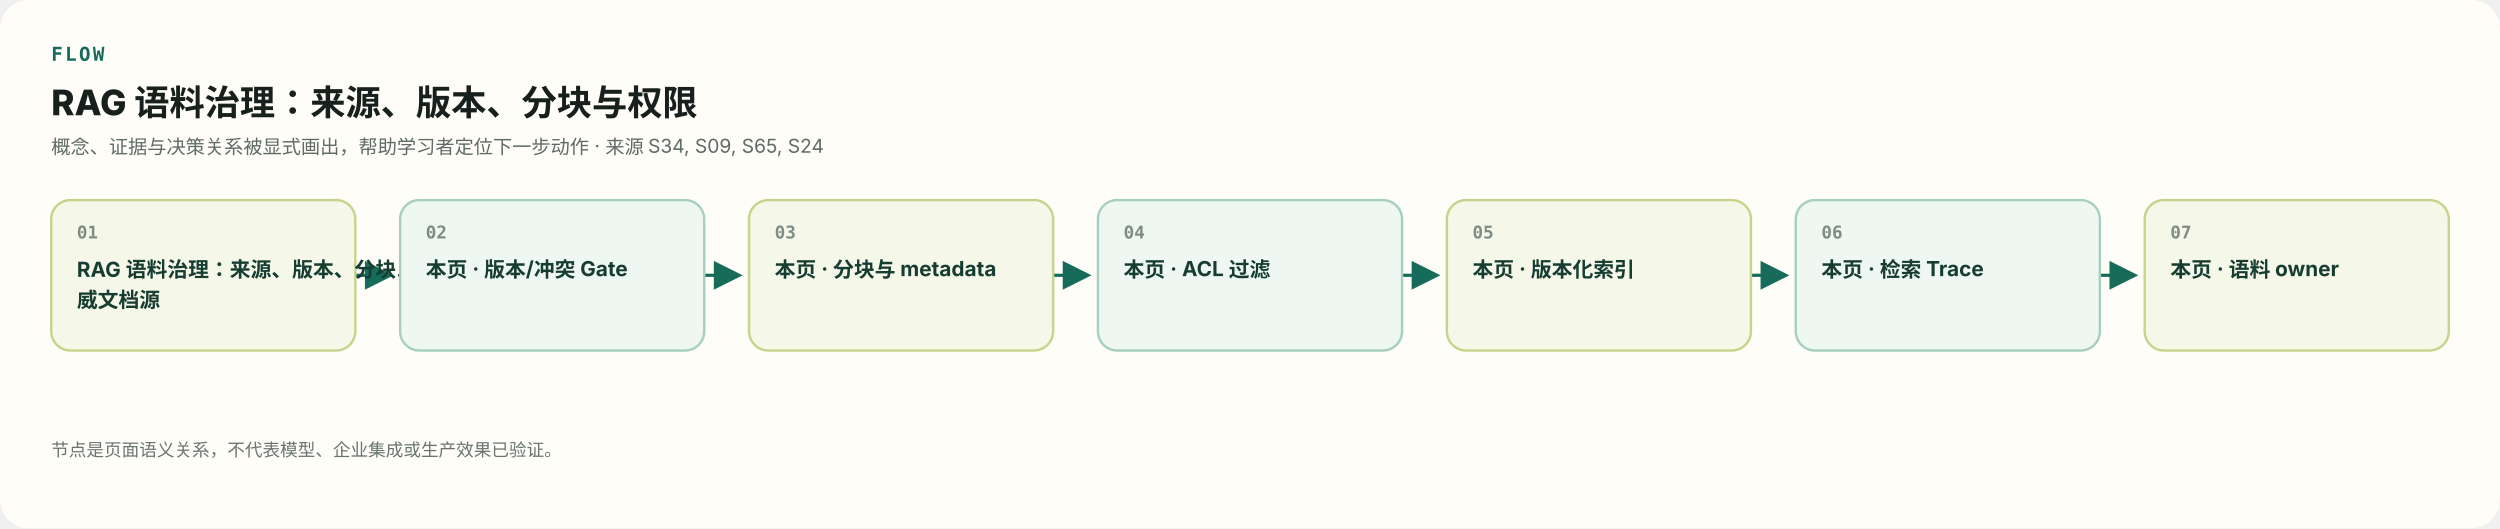
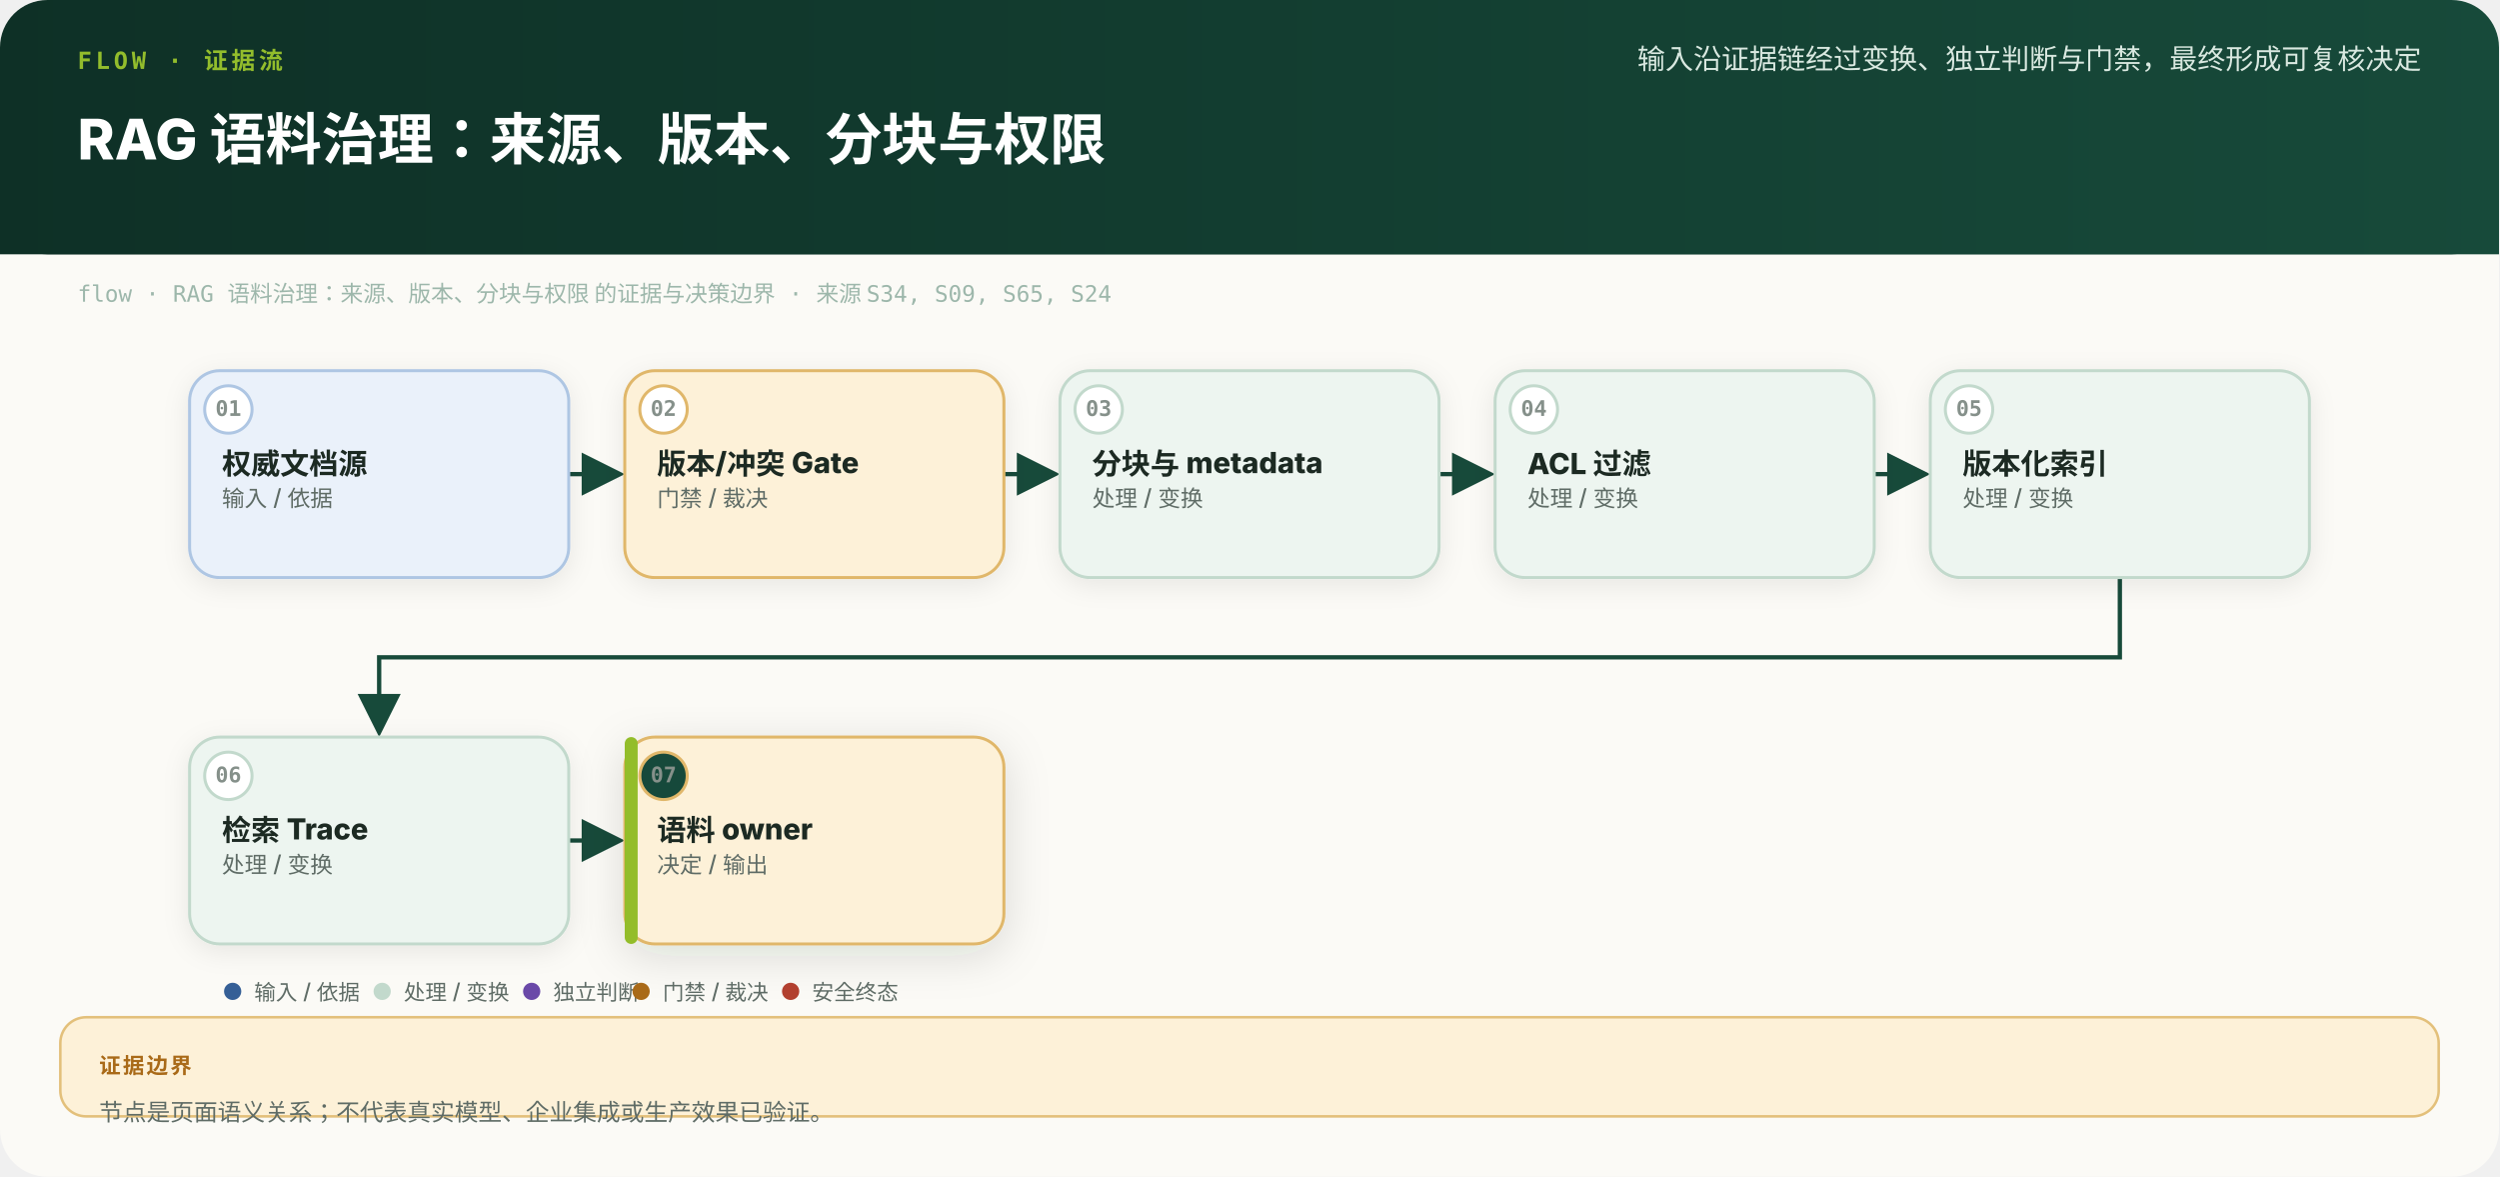
- <svg xmlns="http://www.w3.org/2000/svg" role="img" aria-labelledby="title desc" viewBox="0 0 1562 330" width="1562" height="330">
+ <svg xmlns="http://www.w3.org/2000/svg" role="img" aria-labelledby="title desc" viewBox="0 0 1160 546" width="1160" height="546">
+   <linearGradient id="ds-header-grad" x1="0" y1="0" x2="1" y2="0">
+     <stop offset="0" stop-color="#0e3026" />
+     <stop offset="1" stop-color="#174a3a" />
+   </linearGradient>
  <defs>
-     <marker id="arrow" markerWidth="9" markerHeight="9" refX="7" refY="4.5" orient="auto">
-       <path d="M0,0 L9,4.5 L0,9 z" fill="#176b5b" />
+     <filter id="ds-soft" x="-20%" y="-20%" width="140%" height="150%">
+       <feDropShadow dx="0" dy="3" stdDeviation="6" flood-color="#0e3026" flood-opacity="0.08" />
+     </filter>
+     <filter id="ds-strong" x="-20%" y="-20%" width="140%" height="150%">
+       <feDropShadow dx="0" dy="5" stdDeviation="10" flood-color="#0e3026" flood-opacity="0.13" />
+     </filter>
+     <marker id="ds-arw-forest" markerWidth="10" markerHeight="10" refX="8" refY="5" orient="auto">
+       <path d="M0 0 L10 5 L0 10 z" fill="#174a3a" />
+     </marker>
+     <marker id="ds-arw-amber" markerWidth="10" markerHeight="10" refX="8" refY="5" orient="auto">
+       <path d="M0 0 L10 5 L0 10 z" fill="#a96a18" />
+     </marker>
+     <marker id="ds-arw-red" markerWidth="10" markerHeight="10" refX="8" refY="5" orient="auto">
+       <path d="M0 0 L10 5 L0 10 z" fill="#b2402f" />
+     </marker>
+     <marker id="ds-arw-soft" markerWidth="10" markerHeight="10" refX="8" refY="5" orient="auto">
+       <path d="M0 0 L10 5 L0 10 z" fill="#85908a" />
    </marker>
  </defs>
  <style>
-     .canvas{fill:#fffdf8}.eyebrow{font:700 12px ui-monospace,monospace;letter-spacing:.12em;fill:#176b5b}.title{font:800 22px -apple-system,BlinkMacSystemFont,"PingFang SC",sans-serif;fill:#17201d}.subtitle{font:400 12px -apple-system,BlinkMacSystemFont,"PingFang SC",sans-serif;fill:#5f6b65}.node rect{fill:#eef7f2;stroke:#a7cfc0;stroke-width:1.5}.node:nth-of-type(odd) rect{fill:#f5f7e8;stroke:#c6d38b}.node-index{font:700 11px ui-monospace,monospace;fill:#7d8c84}.node-label{font:700 13px -apple-system,BlinkMacSystemFont,"PingFang SC",sans-serif;fill:#173d32}.arrow{stroke:#176b5b;stroke-width:2;fill:none}.source{font:400 11px ui-monospace,monospace;fill:#68756e}
-   </style>
-   <rect class="canvas" width="100%" height="100%" rx="18" />
-   <text x="32" y="38" class="eyebrow">FLOW</text>
-   <text x="32" y="72" class="title">RAG 语料治理：来源、版本、分块与权限</text>
-   <text x="32" y="96" class="subtitle">概念、证据与决策关系被显式画出，帮助学习者定位下一步动作 · 来源 S34, S09, S65, S24</text>
-   <path d="M 222 172 L 242 172" class="arrow" marker-end="url(#arrow)" />
-   <path d="M 440 172 L 460 172" class="arrow" marker-end="url(#arrow)" />
-   <path d="M 658 172 L 678 172" class="arrow" marker-end="url(#arrow)" />
-   <path d="M 876 172 L 896 172" class="arrow" marker-end="url(#arrow)" />
-   <path d="M 1094 172 L 1114 172" class="arrow" marker-end="url(#arrow)" />
-   <path d="M 1312 172 L 1332 172" class="arrow" marker-end="url(#arrow)" />
-   <g class="node">
-     <rect x="32" y="125" width="190" height="94" rx="12" />
-     <text x="48" y="149" class="node-index">01</text>
-     <text x="48" y="173" class="node-label">RAG 语料治理：来源、版本、分块… · 权</text>
-     <text x="48" y="192" class="node-label">威文档源</text>
+     .ds-bg{fill:#fbfaf6}
+     .ds-header{fill:url(#ds-header-grad)}
+     .ds-eyebrow{font:700 11px ui-monospace,SFMono-Regular,Menlo,Consolas,monospace;letter-spacing:.16em;fill:#93bd2c}
+     .ds-title{font:800 26px -apple-system,BlinkMacSystemFont,"Segoe UI","PingFang SC","Hiragino Sans GB","Microsoft YaHei",sans-serif;fill:#ffffff}
+     .ds-subtitle{font:500 13px -apple-system,BlinkMacSystemFont,"Segoe UI","PingFang SC","Hiragino Sans GB","Microsoft YaHei",sans-serif;fill:#d9e8e0}
+     .ds-source{font:500 10.5px ui-monospace,SFMono-Regular,Menlo,Consolas,monospace;fill:#9db7ab}
+     .ds-section{font:800 11px ui-monospace,SFMono-Regular,Menlo,Consolas,monospace;letter-spacing:.12em;fill:#174a3a}
+     .ds-foot{font:500 11px -apple-system,BlinkMacSystemFont,"Segoe UI","PingFang SC","Hiragino Sans GB","Microsoft YaHei",sans-serif;fill:#5f6c66}
+     .ds-footbadge{font:800 10px ui-monospace,SFMono-Regular,Menlo,Consolas,monospace;letter-spacing:.1em;fill:#a96a18}
+     .ds-node rect{stroke-width:1.4}
+     .ds-node-title{font:800 13.5px -apple-system,BlinkMacSystemFont,"Segoe UI","PingFang SC","Hiragino Sans GB","Microsoft YaHei",sans-serif;fill:#1c2924}
+     .ds-node-detail{font:500 10.5px -apple-system,BlinkMacSystemFont,"Segoe UI","PingFang SC","Hiragino Sans GB","Microsoft YaHei",sans-serif;fill:#5f6c66}
+     .ds-node-index{font:800 10px ui-monospace,SFMono-Regular,Menlo,Consolas,monospace;fill:#85908a}
+     .ds-edge{fill:none;stroke:#174a3a;stroke-width:2}
+     .ds-edge-label{font:600 9.5px -apple-system,BlinkMacSystemFont,"Segoe UI","PingFang SC","Hiragino Sans GB","Microsoft YaHei",sans-serif;fill:#5f6c66;paint-order:stroke;stroke:#fbfaf6;stroke-width:4px}
+     .ds-legend{font:500 10px -apple-system,BlinkMacSystemFont,"Segoe UI","PingFang SC","Hiragino Sans GB","Microsoft YaHei",sans-serif;fill:#5f6c66}
+ </style>
+   <rect class="ds-bg" width="1160" height="546" rx="22" />
+   <rect class="ds-header" x="0" y="0" width="1160" height="118" rx="22" />
+   <rect class="ds-header" x="0" y="96" width="1160" height="22" />
+   <text class="ds-eyebrow" x="36" y="32">FLOW · 证据流</text>
+   <text class="ds-subtitle" x="1124" y="32" text-anchor="end">输入沿证据链经过变换、独立判断与门禁，最终形成可复核决定</text>
+   <text class="ds-title" x="36" y="74">RAG 语料治理：来源、版本、分块与权限</text>
+   <text class="ds-source" x="36" y="140">flow · RAG 语料治理：来源、版本、分块与权限 的证据与决策边界 · 来源 S34, S09, S65, S24</text>
+   <path d="M 264 220 L 286 220" fill="none" stroke="#174a3a" stroke-width="2" marker-end="url(#ds-arw-forest)" />
+   <path d="M 466 220 L 488 220" fill="none" stroke="#174a3a" stroke-width="2" marker-end="url(#ds-arw-forest)" />
+   <path d="M 668 220 L 690 220" fill="none" stroke="#174a3a" stroke-width="2" marker-end="url(#ds-arw-forest)" />
+   <path d="M 870 220 L 892 220" fill="none" stroke="#174a3a" stroke-width="2" marker-end="url(#ds-arw-forest)" />
+   <path d="M 984 268 V 305 H 176 V 338" fill="none" stroke="#174a3a" stroke-width="2" marker-end="url(#ds-arw-forest)" />
+   <path d="M 264 390 L 286 390" fill="none" stroke="#174a3a" stroke-width="2" marker-end="url(#ds-arw-forest)" />
+   <g class="ds-node" filter="url(#ds-soft)">
+     <rect x="88" y="172" width="176" height="96" rx="14" fill="#eaf1fa" stroke="#aec6e3" />
+     <circle cx="106" cy="190" r="11" fill="#ffffff" stroke="#aec6e3" stroke-width="1.4" />
+     <text class="ds-node-index" x="106" y="193" text-anchor="middle">01</text>
+     <text class="ds-node-title" x="103" y="220">权威文档源</text>
+     <text class="ds-node-detail" x="103" y="235">输入 / 依据</text>
  </g>
-   <g class="node">
-     <rect x="250" y="125" width="190" height="94" rx="12" />
-     <text x="266" y="149" class="node-index">02</text>
-     <text x="266" y="173" class="node-label">本页 · 版本/冲突 Gate</text>
+   <g class="ds-node" filter="url(#ds-soft)">
+     <rect x="290" y="172" width="176" height="96" rx="14" fill="#fdf1d8" stroke="#e0b76a" />
+     <circle cx="308" cy="190" r="11" fill="#ffffff" stroke="#e0b76a" stroke-width="1.4" />
+     <text class="ds-node-index" x="308" y="193" text-anchor="middle">02</text>
+     <text class="ds-node-title" x="305" y="220">版本/冲突 Gate</text>
+     <text class="ds-node-detail" x="305" y="235">门禁 / 裁决</text>
  </g>
-   <g class="node">
-     <rect x="468" y="125" width="190" height="94" rx="12" />
-     <text x="484" y="149" class="node-index">03</text>
-     <text x="484" y="173" class="node-label">本页 · 分块与 metadata</text>
+   <g class="ds-node" filter="url(#ds-soft)">
+     <rect x="492" y="172" width="176" height="96" rx="14" fill="#edf5f0" stroke="#c2d9cc" />
+     <circle cx="510" cy="190" r="11" fill="#ffffff" stroke="#c2d9cc" stroke-width="1.4" />
+     <text class="ds-node-index" x="510" y="193" text-anchor="middle">03</text>
+     <text class="ds-node-title" x="507" y="220">分块与 metadata</text>
+     <text class="ds-node-detail" x="507" y="235">处理 / 变换</text>
  </g>
-   <g class="node">
-     <rect x="686" y="125" width="190" height="94" rx="12" />
-     <text x="702" y="149" class="node-index">04</text>
-     <text x="702" y="173" class="node-label">本页 · ACL 过滤</text>
+   <g class="ds-node" filter="url(#ds-soft)">
+     <rect x="694" y="172" width="176" height="96" rx="14" fill="#edf5f0" stroke="#c2d9cc" />
+     <circle cx="712" cy="190" r="11" fill="#ffffff" stroke="#c2d9cc" stroke-width="1.4" />
+     <text class="ds-node-index" x="712" y="193" text-anchor="middle">04</text>
+     <text class="ds-node-title" x="709" y="220">ACL 过滤</text>
+     <text class="ds-node-detail" x="709" y="235">处理 / 变换</text>
  </g>
-   <g class="node">
-     <rect x="904" y="125" width="190" height="94" rx="12" />
-     <text x="920" y="149" class="node-index">05</text>
-     <text x="920" y="173" class="node-label">本页 · 版本化索引</text>
+   <g class="ds-node" filter="url(#ds-soft)">
+     <rect x="896" y="172" width="176" height="96" rx="14" fill="#edf5f0" stroke="#c2d9cc" />
+     <circle cx="914" cy="190" r="11" fill="#ffffff" stroke="#c2d9cc" stroke-width="1.4" />
+     <text class="ds-node-index" x="914" y="193" text-anchor="middle">05</text>
+     <text class="ds-node-title" x="911" y="220">版本化索引</text>
+     <text class="ds-node-detail" x="911" y="235">处理 / 变换</text>
  </g>
-   <g class="node">
-     <rect x="1122" y="125" width="190" height="94" rx="12" />
-     <text x="1138" y="149" class="node-index">06</text>
-     <text x="1138" y="173" class="node-label">本页 · 检索 Trace</text>
+   <g class="ds-node" filter="url(#ds-soft)">
+     <rect x="88" y="342" width="176" height="96" rx="14" fill="#edf5f0" stroke="#c2d9cc" />
+     <circle cx="106" cy="360" r="11" fill="#ffffff" stroke="#c2d9cc" stroke-width="1.4" />
+     <text class="ds-node-index" x="106" y="363" text-anchor="middle">06</text>
+     <text class="ds-node-title" x="103" y="390">检索 Trace</text>
+     <text class="ds-node-detail" x="103" y="405">处理 / 变换</text>
  </g>
-   <g class="node">
-     <rect x="1340" y="125" width="190" height="94" rx="12" />
-     <text x="1356" y="149" class="node-index">07</text>
-     <text x="1356" y="173" class="node-label">本页 · 语料 owner</text>
+   <g class="ds-node" filter="url(#ds-strong)">
+     <rect x="290" y="342" width="176" height="96" rx="14" fill="#fdf1d8" stroke="#e0b76a" stroke-width="2" />
+     <rect x="290" y="342" width="6" height="96" rx="3" fill="#93bd2c" />
+     <circle cx="308" cy="360" r="11" fill="#174a3a" stroke="#e0b76a" stroke-width="1.4" />
+     <text class="ds-node-index" x="308" y="363" text-anchor="middle" fill="#ffffff">07</text>
+     <text class="ds-node-title" x="305" y="390">语料 owner</text>
+     <text class="ds-node-detail" x="305" y="405">决定 / 输出</text>
  </g>
-   <text x="32" y="285" class="source">节点是页面语义关系，不代表模型、企业集成或生产效果已验证。</text>
+   <circle cx="108" cy="460" r="4" fill="#355f96" />
+   <text class="ds-legend" x="118" y="464">输入 / 依据</text>
+   <circle cx="177.4" cy="460" r="4" fill="#c2d9cc" />
+   <text class="ds-legend" x="187.4" y="464">处理 / 变换</text>
+   <circle cx="246.8" cy="460" r="4" fill="#6a49a8" />
+   <text class="ds-legend" x="256.8" y="464">独立判断</text>
+   <circle cx="297.6" cy="460" r="4" fill="#a96a18" />
+   <text class="ds-legend" x="307.6" y="464">门禁 / 裁决</text>
+   <circle cx="367" cy="460" r="4" fill="#b2402f" />
+   <text class="ds-legend" x="377" y="464">安全终态</text>
+   <rect x="28" y="472" width="1104" height="46" rx="12" fill="#fdf1d8" stroke="#e3c07b" stroke-width="1.2" />
+   <text class="ds-footbadge" x="46" y="498">证据边界</text>
+   <text class="ds-foot" x="46" y="520">节点是页面语义关系；不代表真实模型、企业集成或生产效果已验证。</text>
</svg>
